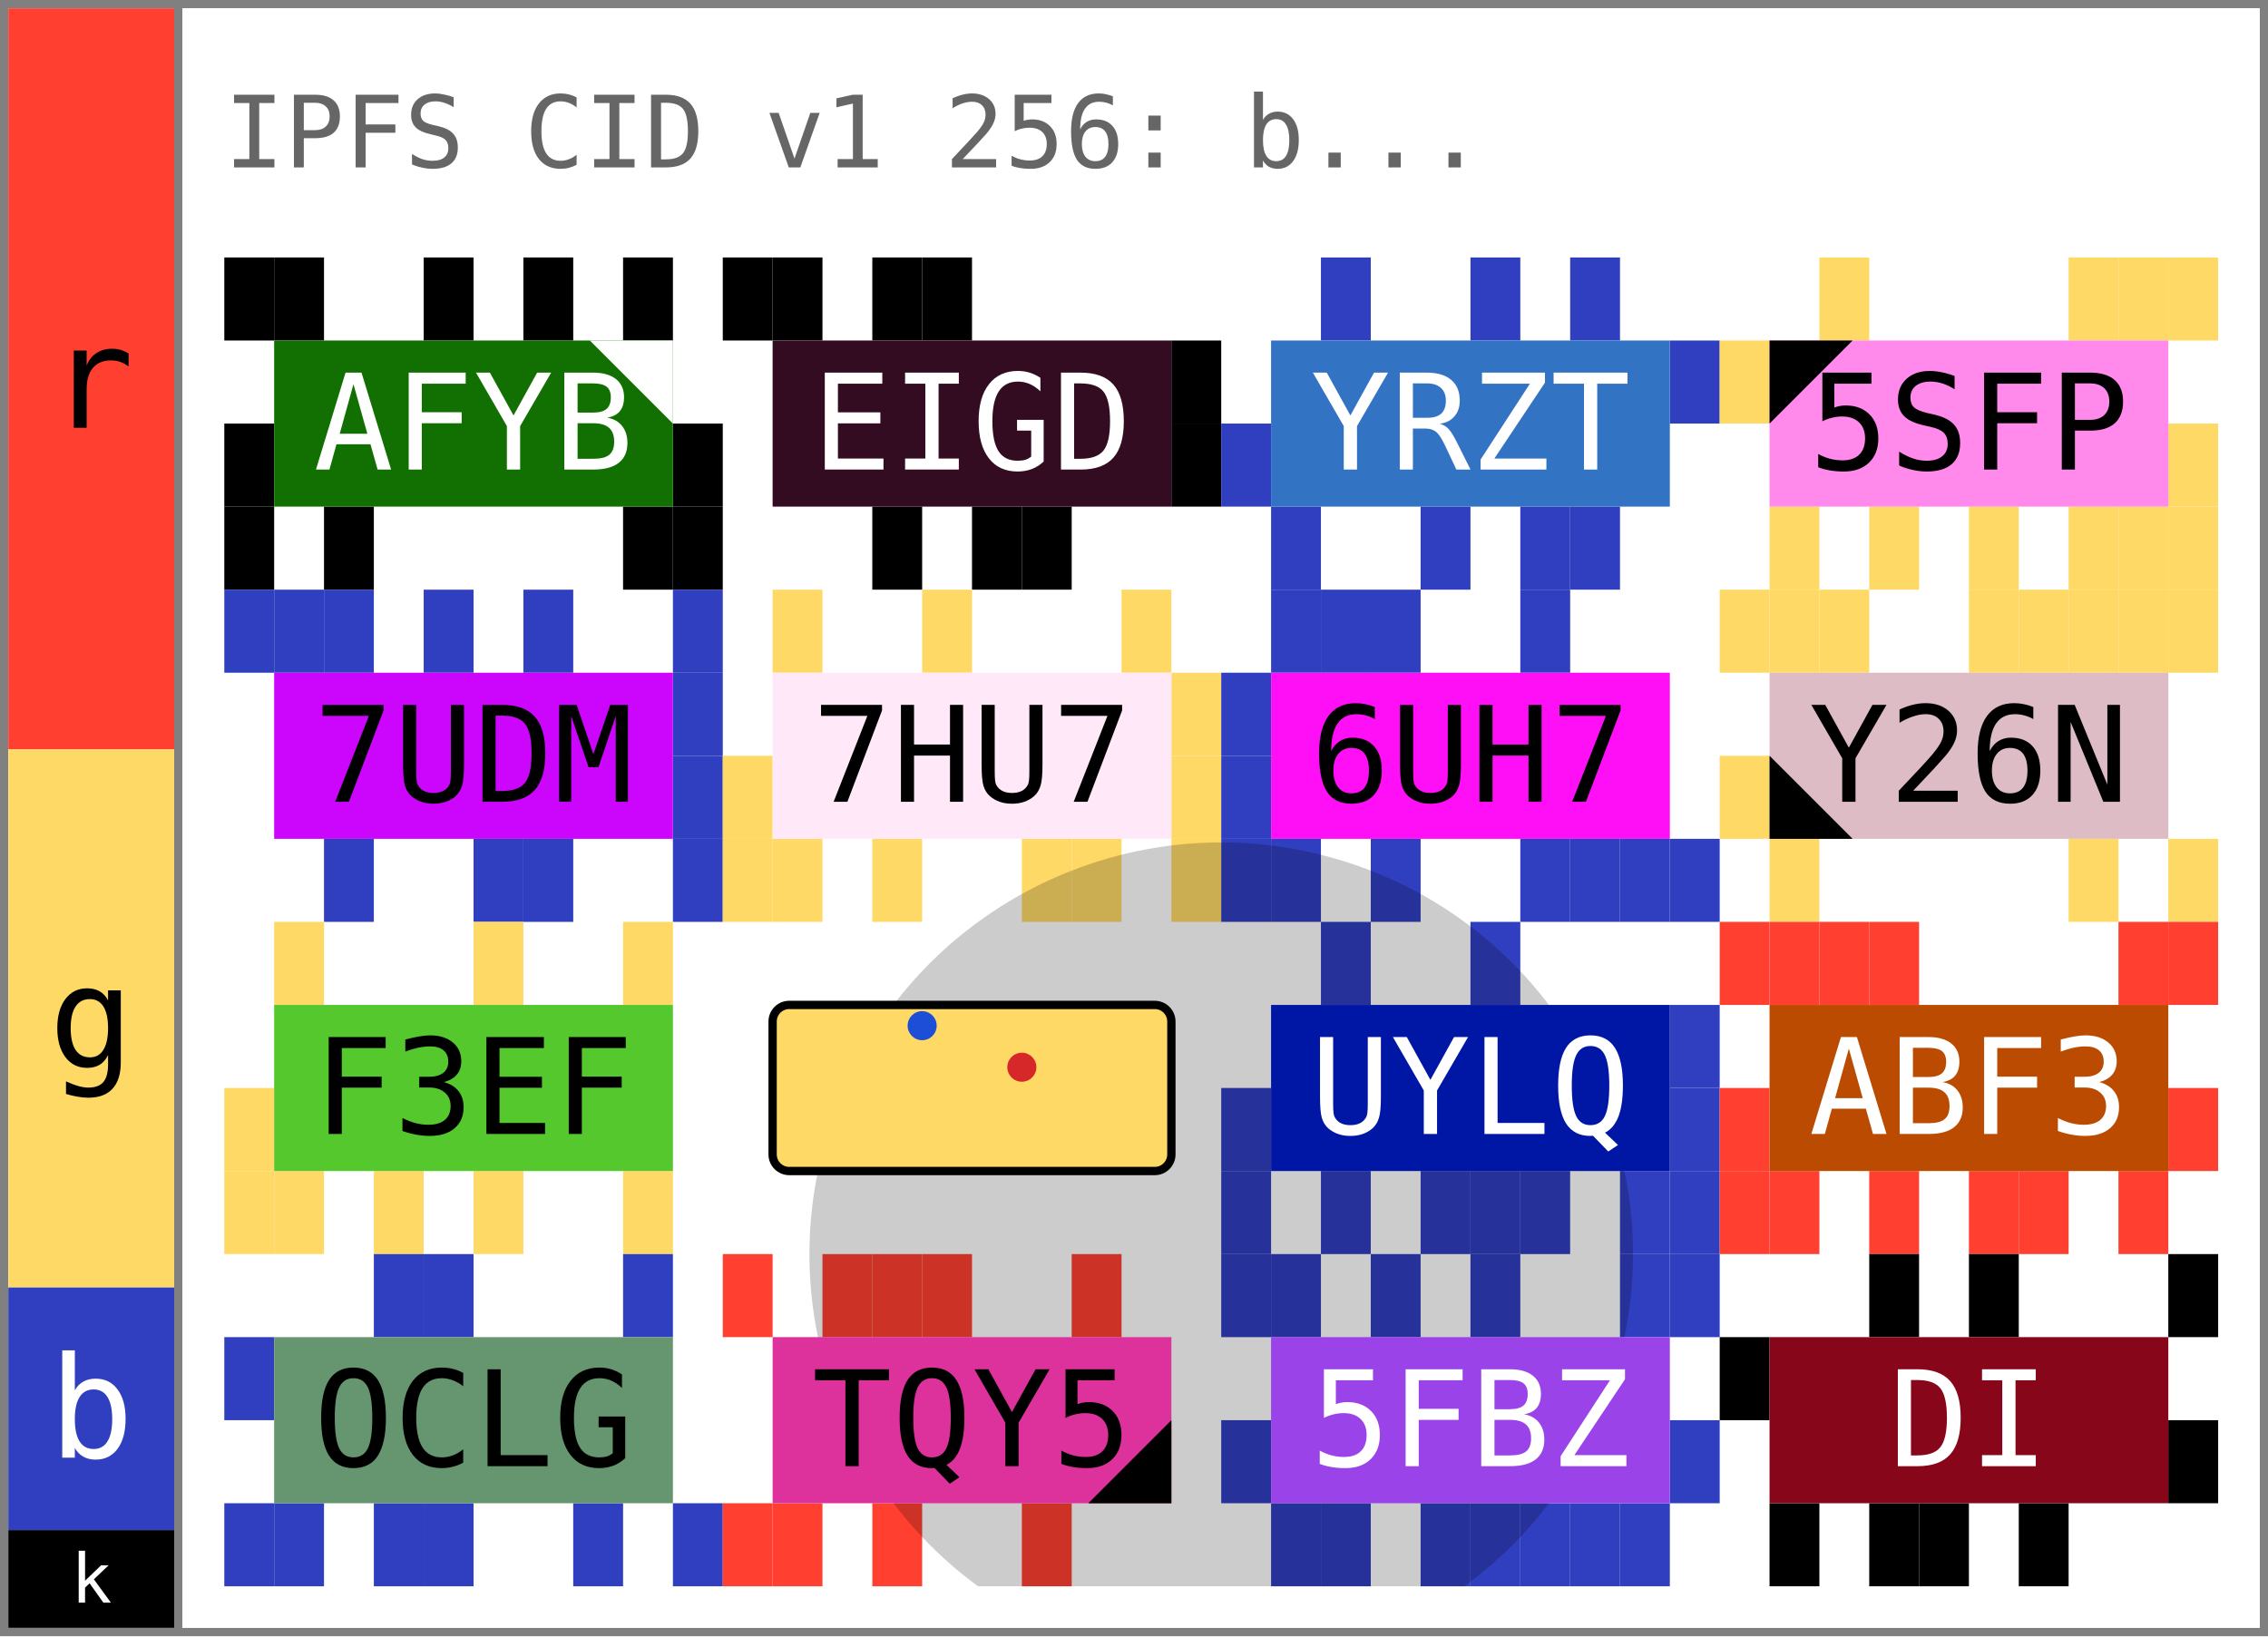
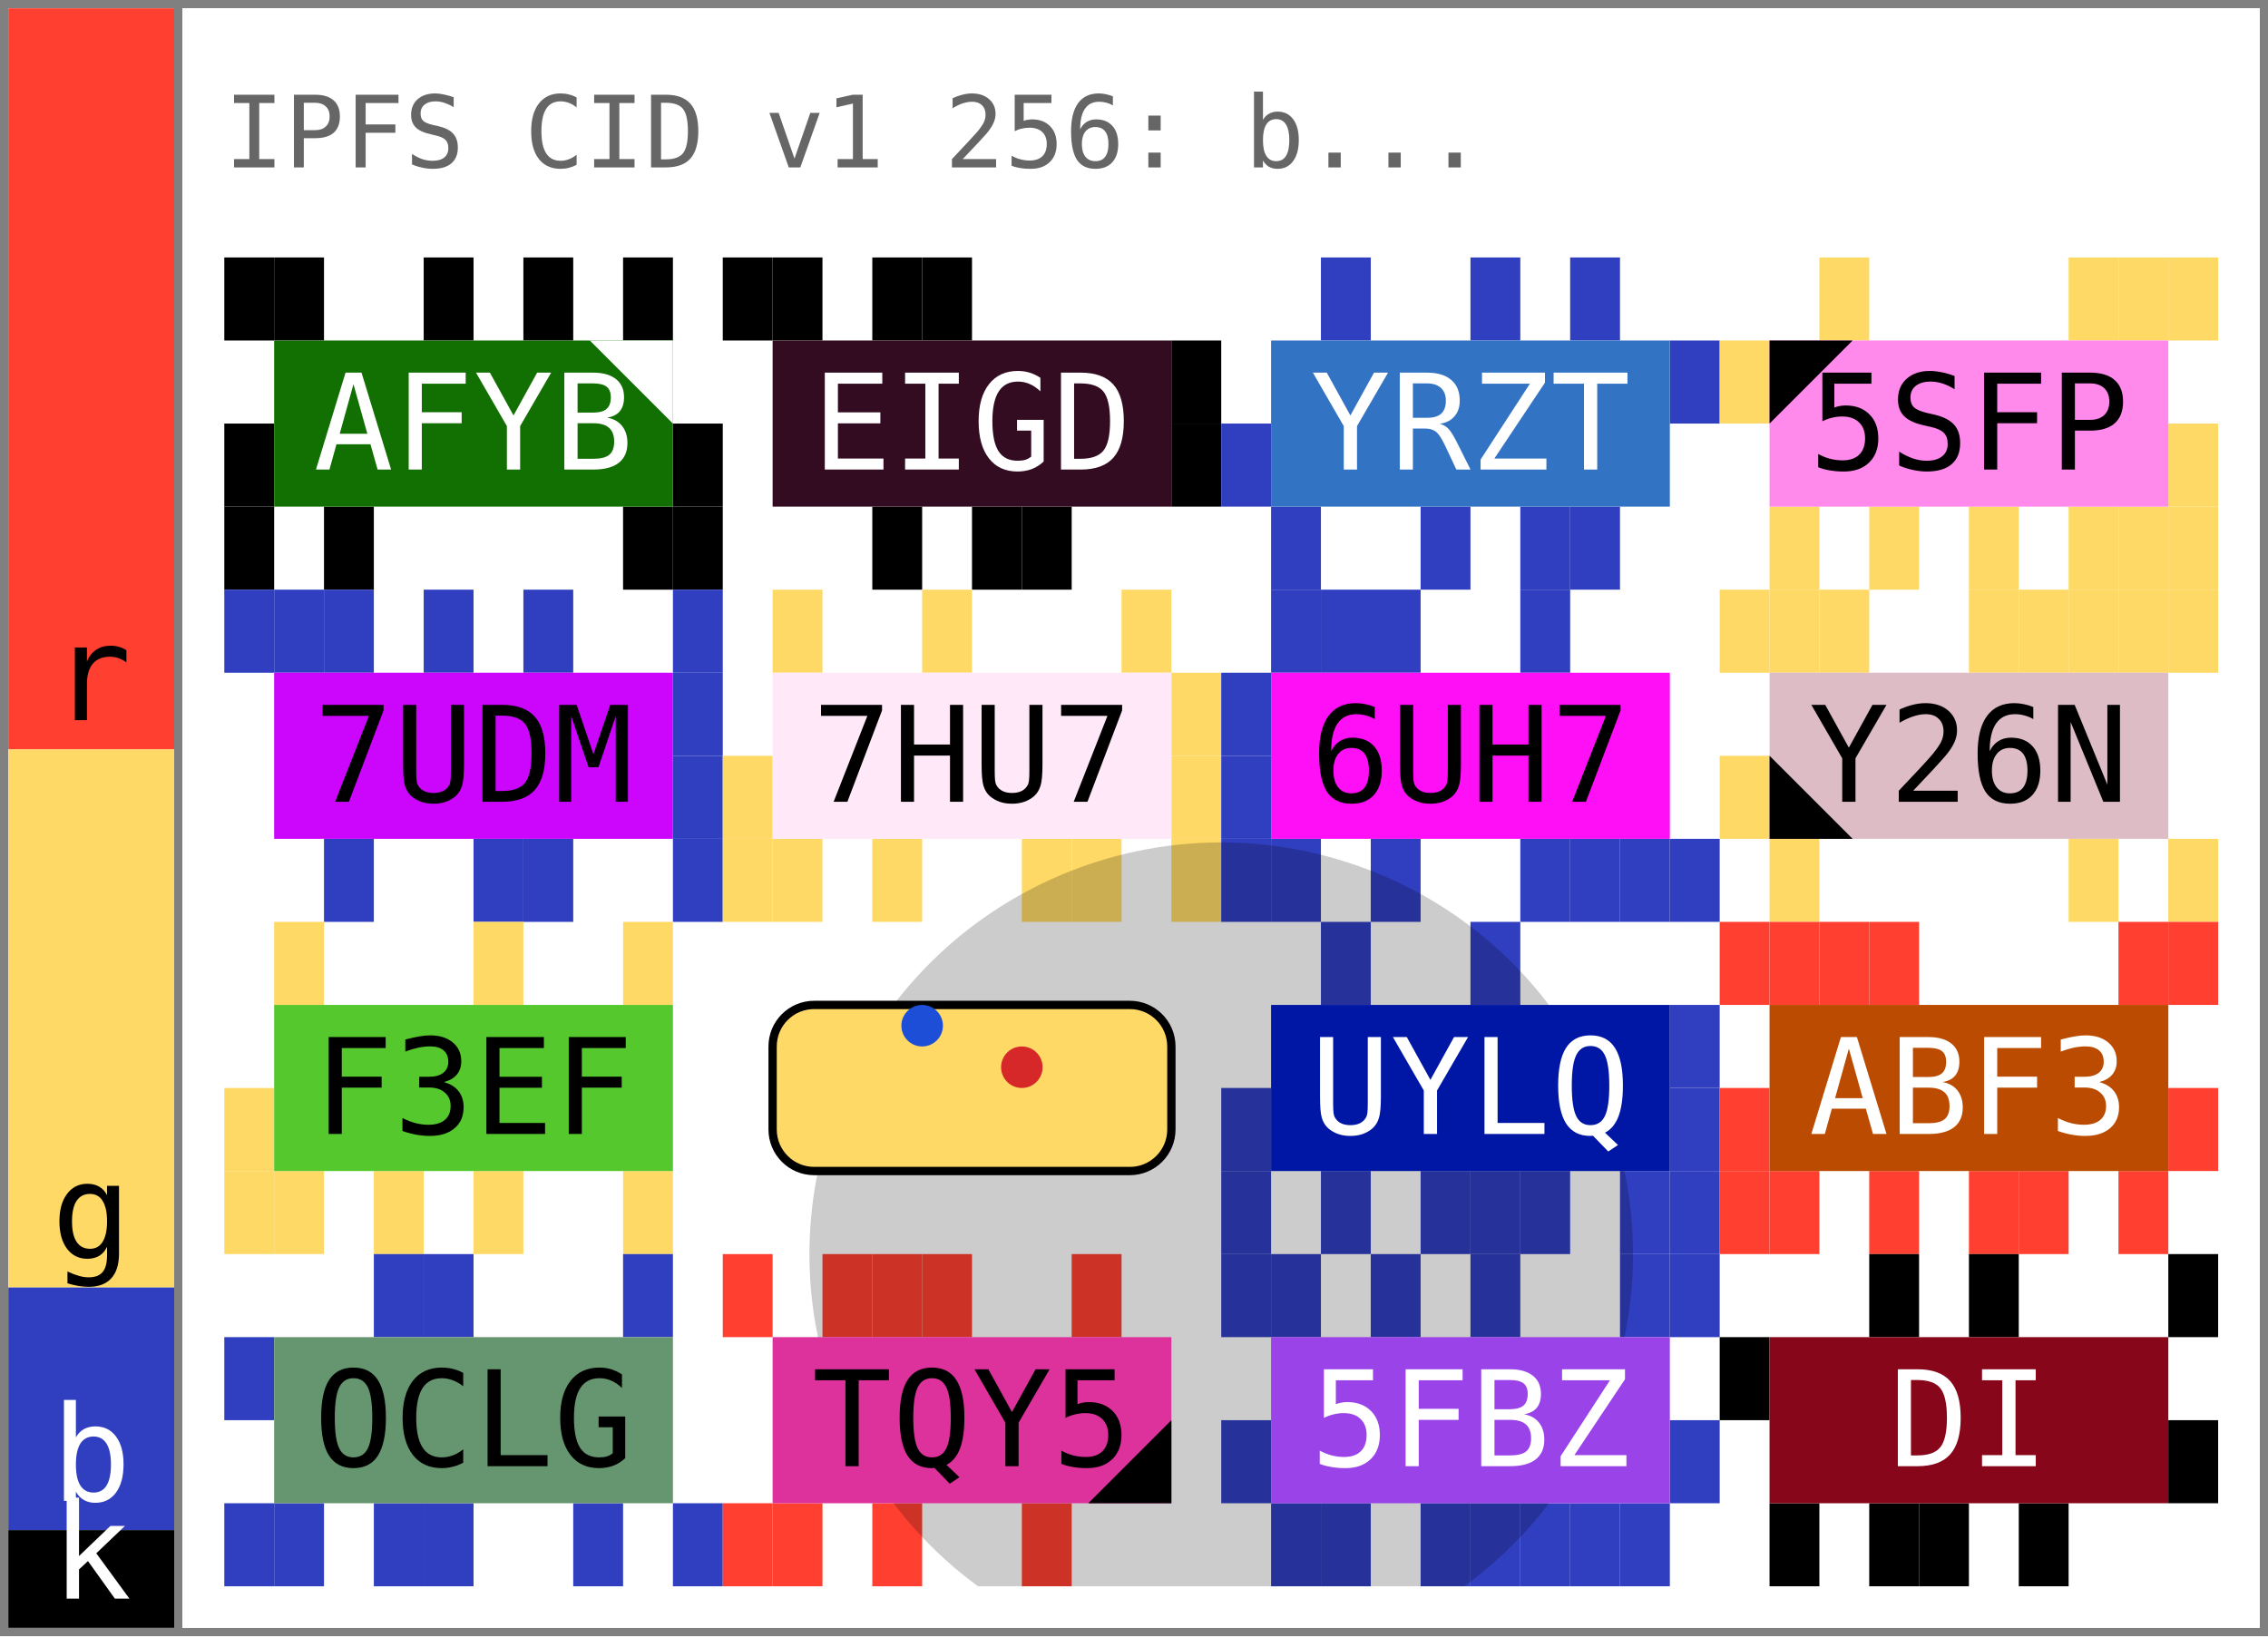
<svg xmlns="http://www.w3.org/2000/svg" width="273.0" height="197.0" viewBox="0 0 273.0 197.0" data-entviz-version="v6" data-entviz-lib="0.5.0" data-input-bytes="59" data-cols="4" data-rows="4">
  <defs>
    <clipPath id="grid-clip-683953058c1b52c4-4x4">
      <rect x="27.0" y="31.0" width="240.0" height="160.0" />
    </clipPath>
  </defs>
  <rect x="0" y="0" width="273.0" height="197.0" fill="#ffffff" />
  <g data-channel="grid">
    <rect x="27.0" y="31.0" width="240.0" height="160.0" fill="#ffffff" />
    <g>
      <rect x="27.0" y="31.0" width="6.0" height="10.0" fill="#000000" />
      <rect x="33.0" y="31.0" width="6.0" height="10.0" fill="#000000" />
      <rect x="51.0" y="31.0" width="6.0" height="10.0" fill="#000000" />
      <rect x="63.0" y="31.0" width="6.0" height="10.0" fill="#000000" />
      <rect x="75.0" y="31.0" width="6.0" height="10.0" fill="#000000" />
      <rect x="81.0" y="51.0" width="6.0" height="10.0" fill="#000000" />
      <rect x="81.0" y="61.0" width="6.0" height="10.0" fill="#000000" />
      <rect x="75.0" y="61.0" width="6.0" height="10.0" fill="#000000" />
      <rect x="39.0" y="61.0" width="6.0" height="10.0" fill="#000000" />
      <rect x="27.0" y="61.0" width="6.0" height="10.0" fill="#000000" />
      <rect x="27.0" y="51.0" width="6.0" height="10.0" fill="#000000" />
      <rect x="87.0" y="31.0" width="6.0" height="10.0" fill="#000000" />
      <rect x="93.0" y="31.0" width="6.0" height="10.0" fill="#000000" />
      <rect x="105.0" y="31.0" width="6.0" height="10.0" fill="#000000" />
      <rect x="111.0" y="31.0" width="6.0" height="10.0" fill="#000000" />
      <rect x="141.0" y="41.0" width="6.0" height="10.0" fill="#000000" />
      <rect x="141.0" y="51.0" width="6.0" height="10.0" fill="#000000" />
      <rect x="123.0" y="61.0" width="6.0" height="10.0" fill="#000000" />
      <rect x="117.0" y="61.0" width="6.0" height="10.0" fill="#000000" />
      <rect x="105.0" y="61.0" width="6.0" height="10.0" fill="#000000" />
      <rect x="159.0" y="31.0" width="6.0" height="10.0" fill="#2f3fbf" />
      <rect x="177.0" y="31.0" width="6.0" height="10.0" fill="#2f3fbf" />
      <rect x="189.0" y="31.0" width="6.0" height="10.0" fill="#2f3fbf" />
      <rect x="201.0" y="41.0" width="6.0" height="10.0" fill="#2f3fbf" />
      <rect x="189.0" y="61.0" width="6.0" height="10.0" fill="#2f3fbf" />
      <rect x="183.0" y="61.0" width="6.0" height="10.0" fill="#2f3fbf" />
      <rect x="171.0" y="61.0" width="6.0" height="10.0" fill="#2f3fbf" />
      <rect x="153.0" y="61.0" width="6.0" height="10.0" fill="#2f3fbf" />
      <rect x="147.0" y="51.0" width="6.0" height="10.0" fill="#2f3fbf" />
      <rect x="219.0" y="31.0" width="6.0" height="10.0" fill="#ffd966" />
      <rect x="249.0" y="31.0" width="6.0" height="10.0" fill="#ffd966" />
      <rect x="255.0" y="31.0" width="6.0" height="10.0" fill="#ffd966" />
      <rect x="261.0" y="31.0" width="6.0" height="10.0" fill="#ffd966" />
      <rect x="261.0" y="51.0" width="6.0" height="10.0" fill="#ffd966" />
      <rect x="261.0" y="61.0" width="6.0" height="10.0" fill="#ffd966" />
      <rect x="255.0" y="61.0" width="6.0" height="10.0" fill="#ffd966" />
      <rect x="249.0" y="61.0" width="6.0" height="10.0" fill="#ffd966" />
      <rect x="237.0" y="61.0" width="6.0" height="10.0" fill="#ffd966" />
      <rect x="225.0" y="61.0" width="6.0" height="10.0" fill="#ffd966" />
      <rect x="213.0" y="61.0" width="6.0" height="10.0" fill="#ffd966" />
      <rect x="207.0" y="41.0" width="6.0" height="10.0" fill="#ffd966" />
      <rect x="27.0" y="71.0" width="6.0" height="10.0" fill="#2f3fbf" />
      <rect x="33.0" y="71.0" width="6.0" height="10.0" fill="#2f3fbf" />
      <rect x="39.0" y="71.0" width="6.0" height="10.0" fill="#2f3fbf" />
      <rect x="51.0" y="71.0" width="6.0" height="10.0" fill="#2f3fbf" />
      <rect x="63.0" y="71.0" width="6.0" height="10.0" fill="#2f3fbf" />
      <rect x="81.0" y="71.0" width="6.0" height="10.0" fill="#2f3fbf" />
      <rect x="81.0" y="81.0" width="6.0" height="10.0" fill="#2f3fbf" />
      <rect x="81.0" y="91.0" width="6.0" height="10.0" fill="#2f3fbf" />
      <rect x="81.0" y="101.0" width="6.0" height="10.0" fill="#2f3fbf" />
      <rect x="63.0" y="101.0" width="6.0" height="10.0" fill="#2f3fbf" />
      <rect x="57.0" y="101.0" width="6.0" height="10.0" fill="#2f3fbf" />
      <rect x="39.0" y="101.0" width="6.0" height="10.0" fill="#2f3fbf" />
      <rect x="93.0" y="71.0" width="6.0" height="10.0" fill="#ffd966" />
      <rect x="111.0" y="71.0" width="6.0" height="10.0" fill="#ffd966" />
      <rect x="135.0" y="71.0" width="6.0" height="10.0" fill="#ffd966" />
      <rect x="141.0" y="81.0" width="6.0" height="10.0" fill="#ffd966" />
      <rect x="141.0" y="91.0" width="6.0" height="10.0" fill="#ffd966" />
      <rect x="141.0" y="101.0" width="6.0" height="10.0" fill="#ffd966" />
      <rect x="129.0" y="101.0" width="6.0" height="10.0" fill="#ffd966" />
      <rect x="123.0" y="101.0" width="6.0" height="10.0" fill="#ffd966" />
      <rect x="105.0" y="101.0" width="6.0" height="10.0" fill="#ffd966" />
      <rect x="93.0" y="101.0" width="6.0" height="10.0" fill="#ffd966" />
      <rect x="87.0" y="101.0" width="6.0" height="10.0" fill="#ffd966" />
      <rect x="87.0" y="91.0" width="6.0" height="10.0" fill="#ffd966" />
      <rect x="153.0" y="71.0" width="6.0" height="10.0" fill="#2f3fbf" />
      <rect x="159.0" y="71.0" width="6.0" height="10.0" fill="#2f3fbf" />
      <rect x="165.0" y="71.0" width="6.0" height="10.0" fill="#2f3fbf" />
      <rect x="183.0" y="71.0" width="6.0" height="10.0" fill="#2f3fbf" />
      <rect x="201.0" y="101.0" width="6.0" height="10.0" fill="#2f3fbf" />
      <rect x="195.0" y="101.0" width="6.0" height="10.0" fill="#2f3fbf" />
      <rect x="189.0" y="101.0" width="6.0" height="10.0" fill="#2f3fbf" />
      <rect x="183.0" y="101.0" width="6.0" height="10.0" fill="#2f3fbf" />
      <rect x="165.0" y="101.0" width="6.0" height="10.0" fill="#2f3fbf" />
      <rect x="153.0" y="101.0" width="6.0" height="10.0" fill="#2f3fbf" />
      <rect x="147.0" y="101.0" width="6.0" height="10.0" fill="#2f3fbf" />
      <rect x="147.0" y="91.0" width="6.0" height="10.0" fill="#2f3fbf" />
      <rect x="147.0" y="81.0" width="6.0" height="10.0" fill="#2f3fbf" />
      <rect x="207.0" y="71.0" width="6.0" height="10.0" fill="#ffd966" />
      <rect x="213.0" y="71.0" width="6.0" height="10.0" fill="#ffd966" />
      <rect x="219.0" y="71.0" width="6.0" height="10.0" fill="#ffd966" />
      <rect x="237.0" y="71.0" width="6.0" height="10.0" fill="#ffd966" />
      <rect x="243.0" y="71.0" width="6.0" height="10.0" fill="#ffd966" />
      <rect x="249.0" y="71.0" width="6.0" height="10.0" fill="#ffd966" />
      <rect x="255.0" y="71.0" width="6.0" height="10.0" fill="#ffd966" />
      <rect x="261.0" y="71.0" width="6.0" height="10.0" fill="#ffd966" />
      <rect x="261.0" y="101.0" width="6.0" height="10.0" fill="#ffd966" />
      <rect x="249.0" y="101.0" width="6.0" height="10.0" fill="#ffd966" />
      <rect x="213.0" y="101.0" width="6.0" height="10.0" fill="#ffd966" />
      <rect x="207.0" y="91.0" width="6.0" height="10.0" fill="#ffd966" />
      <rect x="33.0" y="111.0" width="6.0" height="10.0" fill="#ffd966" />
      <rect x="57.0" y="111.0" width="6.0" height="10.0" fill="#ffd966" />
      <rect x="75.0" y="111.0" width="6.0" height="10.0" fill="#ffd966" />
      <rect x="75.0" y="141.0" width="6.0" height="10.0" fill="#ffd966" />
      <rect x="57.0" y="141.0" width="6.0" height="10.0" fill="#ffd966" />
      <rect x="45.0" y="141.0" width="6.0" height="10.0" fill="#ffd966" />
      <rect x="33.0" y="141.0" width="6.0" height="10.0" fill="#ffd966" />
      <rect x="27.0" y="141.0" width="6.0" height="10.0" fill="#ffd966" />
      <rect x="27.0" y="131.0" width="6.0" height="10.0" fill="#ffd966" />
      <rect x="159.0" y="111.0" width="6.0" height="10.0" fill="#2f3fbf" />
      <rect x="177.0" y="111.0" width="6.0" height="10.0" fill="#2f3fbf" />
      <rect x="201.0" y="121.0" width="6.0" height="10.0" fill="#2f3fbf" />
      <rect x="201.0" y="131.0" width="6.0" height="10.0" fill="#2f3fbf" />
      <rect x="201.0" y="141.0" width="6.0" height="10.0" fill="#2f3fbf" />
      <rect x="195.0" y="141.0" width="6.0" height="10.0" fill="#2f3fbf" />
      <rect x="183.0" y="141.0" width="6.0" height="10.0" fill="#2f3fbf" />
      <rect x="177.0" y="141.0" width="6.0" height="10.0" fill="#2f3fbf" />
      <rect x="171.0" y="141.0" width="6.0" height="10.0" fill="#2f3fbf" />
      <rect x="159.0" y="141.0" width="6.0" height="10.0" fill="#2f3fbf" />
      <rect x="147.0" y="141.0" width="6.0" height="10.0" fill="#2f3fbf" />
      <rect x="147.0" y="131.0" width="6.0" height="10.0" fill="#2f3fbf" />
      <rect x="207.0" y="111.0" width="6.0" height="10.0" fill="#ff3f2f" />
      <rect x="213.0" y="111.0" width="6.0" height="10.0" fill="#ff3f2f" />
      <rect x="219.0" y="111.0" width="6.0" height="10.0" fill="#ff3f2f" />
      <rect x="225.0" y="111.0" width="6.0" height="10.0" fill="#ff3f2f" />
      <rect x="255.0" y="111.0" width="6.0" height="10.0" fill="#ff3f2f" />
      <rect x="261.0" y="111.0" width="6.0" height="10.0" fill="#ff3f2f" />
      <rect x="261.0" y="131.0" width="6.0" height="10.0" fill="#ff3f2f" />
      <rect x="255.0" y="141.0" width="6.0" height="10.0" fill="#ff3f2f" />
      <rect x="243.0" y="141.0" width="6.0" height="10.0" fill="#ff3f2f" />
      <rect x="237.0" y="141.0" width="6.0" height="10.0" fill="#ff3f2f" />
      <rect x="225.0" y="141.0" width="6.0" height="10.0" fill="#ff3f2f" />
      <rect x="213.0" y="141.0" width="6.0" height="10.0" fill="#ff3f2f" />
      <rect x="207.0" y="141.0" width="6.0" height="10.0" fill="#ff3f2f" />
      <rect x="207.0" y="131.0" width="6.0" height="10.0" fill="#ff3f2f" />
      <rect x="45.0" y="151.0" width="6.0" height="10.0" fill="#2f3fbf" />
      <rect x="51.0" y="151.0" width="6.0" height="10.0" fill="#2f3fbf" />
      <rect x="75.0" y="151.0" width="6.0" height="10.0" fill="#2f3fbf" />
      <rect x="81.0" y="181.0" width="6.0" height="10.0" fill="#2f3fbf" />
      <rect x="69.0" y="181.0" width="6.0" height="10.0" fill="#2f3fbf" />
      <rect x="51.0" y="181.0" width="6.0" height="10.0" fill="#2f3fbf" />
      <rect x="45.0" y="181.0" width="6.0" height="10.0" fill="#2f3fbf" />
      <rect x="33.0" y="181.0" width="6.0" height="10.0" fill="#2f3fbf" />
      <rect x="27.0" y="181.0" width="6.0" height="10.0" fill="#2f3fbf" />
      <rect x="27.0" y="161.0" width="6.0" height="10.0" fill="#2f3fbf" />
      <rect x="87.0" y="151.0" width="6.0" height="10.0" fill="#ff3f2f" />
      <rect x="99.0" y="151.0" width="6.0" height="10.0" fill="#ff3f2f" />
      <rect x="105.0" y="151.0" width="6.0" height="10.0" fill="#ff3f2f" />
      <rect x="111.0" y="151.0" width="6.0" height="10.0" fill="#ff3f2f" />
      <rect x="129.0" y="151.0" width="6.0" height="10.0" fill="#ff3f2f" />
      <rect x="123.0" y="181.0" width="6.0" height="10.0" fill="#ff3f2f" />
      <rect x="105.0" y="181.0" width="6.0" height="10.0" fill="#ff3f2f" />
      <rect x="93.0" y="181.0" width="6.0" height="10.0" fill="#ff3f2f" />
      <rect x="87.0" y="181.0" width="6.0" height="10.0" fill="#ff3f2f" />
      <rect x="147.0" y="151.0" width="6.0" height="10.0" fill="#2f3fbf" />
      <rect x="153.0" y="151.0" width="6.0" height="10.0" fill="#2f3fbf" />
      <rect x="165.0" y="151.0" width="6.0" height="10.0" fill="#2f3fbf" />
      <rect x="177.0" y="151.0" width="6.0" height="10.0" fill="#2f3fbf" />
      <rect x="195.0" y="151.0" width="6.0" height="10.0" fill="#2f3fbf" />
      <rect x="201.0" y="151.0" width="6.0" height="10.0" fill="#2f3fbf" />
      <rect x="201.0" y="171.0" width="6.0" height="10.0" fill="#2f3fbf" />
      <rect x="195.0" y="181.0" width="6.0" height="10.0" fill="#2f3fbf" />
      <rect x="189.0" y="181.0" width="6.0" height="10.0" fill="#2f3fbf" />
      <rect x="183.0" y="181.0" width="6.0" height="10.0" fill="#2f3fbf" />
      <rect x="177.0" y="181.0" width="6.0" height="10.0" fill="#2f3fbf" />
      <rect x="171.0" y="181.0" width="6.0" height="10.0" fill="#2f3fbf" />
      <rect x="159.0" y="181.0" width="6.0" height="10.0" fill="#2f3fbf" />
      <rect x="153.0" y="181.0" width="6.0" height="10.0" fill="#2f3fbf" />
      <rect x="147.0" y="171.0" width="6.0" height="10.0" fill="#2f3fbf" />
      <rect x="225.0" y="151.0" width="6.0" height="10.0" fill="#000000" />
      <rect x="237.0" y="151.0" width="6.0" height="10.0" fill="#000000" />
      <rect x="261.0" y="151.0" width="6.0" height="10.0" fill="#000000" />
      <rect x="261.0" y="171.0" width="6.0" height="10.0" fill="#000000" />
      <rect x="243.0" y="181.0" width="6.0" height="10.0" fill="#000000" />
      <rect x="231.0" y="181.0" width="6.0" height="10.0" fill="#000000" />
      <rect x="225.0" y="181.0" width="6.0" height="10.0" fill="#000000" />
      <rect x="213.0" y="181.0" width="6.0" height="10.0" fill="#000000" />
      <rect x="207.0" y="161.0" width="6.0" height="10.0" fill="#000000" />
    </g>
    <g clip-path="url(#grid-clip-683953058c1b52c4-4x4)" data-channel="ellipse" data-ellipse-anchor-x="147.0" data-ellipse-anchor-y="151.0" data-ellipse-rx="49.55404322555325" data-ellipse-ry="49.55404322555325" data-ellipse-rotation-deg="108.0">
      <ellipse cx="147.0" cy="151.0" rx="49.554" ry="49.554" transform="rotate(108.0 147.0 151.0)" fill="#000000" fill-opacity="0.2" />
    </g>
    <g>
      <g data-channel="cell" data-cell-index="0" data-cell-row="0" data-cell-col="0" data-cell-quartile="2">
        <rect x="33.0" y="41.0" width="48.0" height="20.0" fill="#117001" />
        <text x="57.0" y="51.0" fill="#ffffff" style="font-family: &quot;JetBrains Mono&quot;, &quot;Menlo&quot;, &quot;Consolas&quot;, &quot;DejaVu Sans Mono&quot;, &quot;Liberation Mono&quot;, &quot;Roboto Mono&quot;, &quot;Noto Sans Mono&quot;, monospace; font-size: 16.0px;" text-anchor="middle" dominant-baseline="central">AFYB</text>
        <polygon points="81.0,41.0 71.0,41.0 81.0,51.0" fill="#ffffff" />
      </g>
      <g data-channel="cell" data-cell-index="1" data-cell-row="0" data-cell-col="1">
        <rect x="93.0" y="41.0" width="48.0" height="20.0" fill="#330c22" />
        <text x="117.0" y="51.0" fill="#ffffff" style="font-family: &quot;JetBrains Mono&quot;, &quot;Menlo&quot;, &quot;Consolas&quot;, &quot;DejaVu Sans Mono&quot;, &quot;Liberation Mono&quot;, &quot;Roboto Mono&quot;, &quot;Noto Sans Mono&quot;, monospace; font-size: 16.0px;" text-anchor="middle" dominant-baseline="central">EIGD</text>
      </g>
      <g data-channel="cell" data-cell-index="2" data-cell-row="0" data-cell-col="2">
        <rect x="153.0" y="41.0" width="48.0" height="20.0" fill="#3373c4" />
        <text x="177.0" y="51.0" fill="#ffffff" style="font-family: &quot;JetBrains Mono&quot;, &quot;Menlo&quot;, &quot;Consolas&quot;, &quot;DejaVu Sans Mono&quot;, &quot;Liberation Mono&quot;, &quot;Roboto Mono&quot;, &quot;Noto Sans Mono&quot;, monospace; font-size: 16.0px;" text-anchor="middle" dominant-baseline="central">YRZT</text>
      </g>
      <g data-channel="cell" data-cell-index="3" data-cell-row="0" data-cell-col="3" data-cell-quartile="1">
        <rect x="213.0" y="41.0" width="48.0" height="20.0" fill="#ff8aec" />
        <text x="237.0" y="51.0" fill="#000000" style="font-family: &quot;JetBrains Mono&quot;, &quot;Menlo&quot;, &quot;Consolas&quot;, &quot;DejaVu Sans Mono&quot;, &quot;Liberation Mono&quot;, &quot;Roboto Mono&quot;, &quot;Noto Sans Mono&quot;, monospace; font-size: 16.0px;" text-anchor="middle" dominant-baseline="central">5SFP</text>
        <polygon points="213.0,41.0 223.0,41.0 213.0,51.0" fill="#000000" />
      </g>
      <g data-channel="cell" data-cell-index="4" data-cell-row="1" data-cell-col="0">
        <rect x="33.0" y="81.0" width="48.0" height="20.0" fill="#cc06fd" />
        <text x="57.0" y="91.0" fill="#000000" style="font-family: &quot;JetBrains Mono&quot;, &quot;Menlo&quot;, &quot;Consolas&quot;, &quot;DejaVu Sans Mono&quot;, &quot;Liberation Mono&quot;, &quot;Roboto Mono&quot;, &quot;Noto Sans Mono&quot;, monospace; font-size: 16.0px;" text-anchor="middle" dominant-baseline="central">7UDM</text>
      </g>
      <g data-channel="cell" data-cell-index="5" data-cell-row="1" data-cell-col="1">
        <rect x="93.0" y="81.0" width="48.0" height="20.0" fill="#ffe9f9" />
        <text x="117.0" y="91.0" fill="#000000" style="font-family: &quot;JetBrains Mono&quot;, &quot;Menlo&quot;, &quot;Consolas&quot;, &quot;DejaVu Sans Mono&quot;, &quot;Liberation Mono&quot;, &quot;Roboto Mono&quot;, &quot;Noto Sans Mono&quot;, monospace; font-size: 16.0px;" text-anchor="middle" dominant-baseline="central">7HU7</text>
      </g>
      <g data-channel="cell" data-cell-index="6" data-cell-row="1" data-cell-col="2">
        <rect x="153.0" y="81.0" width="48.0" height="20.0" fill="#ff0ff5" />
        <text x="177.0" y="91.0" fill="#000000" style="font-family: &quot;JetBrains Mono&quot;, &quot;Menlo&quot;, &quot;Consolas&quot;, &quot;DejaVu Sans Mono&quot;, &quot;Liberation Mono&quot;, &quot;Roboto Mono&quot;, &quot;Noto Sans Mono&quot;, monospace; font-size: 16.0px;" text-anchor="middle" dominant-baseline="central">6UH7</text>
      </g>
      <g data-channel="cell" data-cell-index="7" data-cell-row="1" data-cell-col="3" data-cell-quartile="4">
        <rect x="213.0" y="81.0" width="48.0" height="20.0" fill="#ddbcc6" />
        <text x="237.0" y="91.0" fill="#000000" style="font-family: &quot;JetBrains Mono&quot;, &quot;Menlo&quot;, &quot;Consolas&quot;, &quot;DejaVu Sans Mono&quot;, &quot;Liberation Mono&quot;, &quot;Roboto Mono&quot;, &quot;Noto Sans Mono&quot;, monospace; font-size: 16.0px;" text-anchor="middle" dominant-baseline="central">Y26N</text>
        <polygon points="213.0,101.0 213.0,91.0 223.0,101.0" fill="#000000" />
      </g>
      <g data-channel="cell" data-cell-index="8" data-cell-row="2" data-cell-col="0">
        <rect x="33.0" y="121.0" width="48.0" height="20.0" fill="#55c82e" />
        <text x="57.0" y="131.0" fill="#000000" style="font-family: &quot;JetBrains Mono&quot;, &quot;Menlo&quot;, &quot;Consolas&quot;, &quot;DejaVu Sans Mono&quot;, &quot;Liberation Mono&quot;, &quot;Roboto Mono&quot;, &quot;Noto Sans Mono&quot;, monospace; font-size: 16.0px;" text-anchor="middle" dominant-baseline="central">F3EF</text>
      </g>
      <g data-channel="cell" data-cell-index="9" data-cell-row="2" data-cell-col="1" data-cell-blank="true" data-cell-blank-map="true">
-         <rect x="93.0" y="121.0" width="48.0" height="20.0" rx="2.0" ry="2.0" fill="#ffd966" stroke="#000000" stroke-width="1" />
-         <circle cx="123.0" cy="128.5" r="1.75" fill="#d62828" data-blank-map-max="true" />
-         <circle cx="111.0" cy="123.5" r="1.75" fill="#1d4ed8" data-blank-map-min="true" />
+         <rect x="93.0" y="121.0" width="48.0" height="20.0" rx="5.0" ry="5.0" fill="#ffd966" stroke="#000000" stroke-width="1" />
+         <circle cx="123.0" cy="128.5" r="2.5" fill="#d62828" data-blank-map-max="true" />
+         <circle cx="111.0" cy="123.5" r="2.5" fill="#1d4ed8" data-blank-map-min="true" />
      </g>
      <g data-channel="cell" data-cell-index="10" data-cell-row="2" data-cell-col="2">
        <rect x="153.0" y="121.0" width="48.0" height="20.0" fill="#0017a6" />
        <text x="177.0" y="131.0" fill="#ffffff" style="font-family: &quot;JetBrains Mono&quot;, &quot;Menlo&quot;, &quot;Consolas&quot;, &quot;DejaVu Sans Mono&quot;, &quot;Liberation Mono&quot;, &quot;Roboto Mono&quot;, &quot;Noto Sans Mono&quot;, monospace; font-size: 16.0px;" text-anchor="middle" dominant-baseline="central">UYLQ</text>
      </g>
      <g data-channel="cell" data-cell-index="11" data-cell-row="2" data-cell-col="3">
        <rect x="213.0" y="121.0" width="48.0" height="20.0" fill="#bb4b00" />
        <text x="237.0" y="131.0" fill="#ffffff" style="font-family: &quot;JetBrains Mono&quot;, &quot;Menlo&quot;, &quot;Consolas&quot;, &quot;DejaVu Sans Mono&quot;, &quot;Liberation Mono&quot;, &quot;Roboto Mono&quot;, &quot;Noto Sans Mono&quot;, monospace; font-size: 16.0px;" text-anchor="middle" dominant-baseline="central">ABF3</text>
      </g>
      <g data-channel="cell" data-cell-index="12" data-cell-row="3" data-cell-col="0">
        <rect x="33.0" y="161.0" width="48.0" height="20.0" fill="#669670" />
        <text x="57.0" y="171.0" fill="#000000" style="font-family: &quot;JetBrains Mono&quot;, &quot;Menlo&quot;, &quot;Consolas&quot;, &quot;DejaVu Sans Mono&quot;, &quot;Liberation Mono&quot;, &quot;Roboto Mono&quot;, &quot;Noto Sans Mono&quot;, monospace; font-size: 16.0px;" text-anchor="middle" dominant-baseline="central">OCLG</text>
      </g>
      <g data-channel="cell" data-cell-index="13" data-cell-row="3" data-cell-col="1" data-cell-quartile="3">
        <rect x="93.0" y="161.0" width="48.0" height="20.0" fill="#dd319c" />
        <text x="117.0" y="171.0" fill="#000000" style="font-family: &quot;JetBrains Mono&quot;, &quot;Menlo&quot;, &quot;Consolas&quot;, &quot;DejaVu Sans Mono&quot;, &quot;Liberation Mono&quot;, &quot;Roboto Mono&quot;, &quot;Noto Sans Mono&quot;, monospace; font-size: 16.0px;" text-anchor="middle" dominant-baseline="central">TQY5</text>
        <polygon points="141.0,181.0 141.0,171.0 131.0,181.0" fill="#000000" />
      </g>
      <g data-channel="cell" data-cell-index="14" data-cell-row="3" data-cell-col="2">
        <rect x="153.0" y="161.0" width="48.0" height="20.0" fill="#9943e9" />
        <text x="177.0" y="171.0" fill="#ffffff" style="font-family: &quot;JetBrains Mono&quot;, &quot;Menlo&quot;, &quot;Consolas&quot;, &quot;DejaVu Sans Mono&quot;, &quot;Liberation Mono&quot;, &quot;Roboto Mono&quot;, &quot;Noto Sans Mono&quot;, monospace; font-size: 16.0px;" text-anchor="middle" dominant-baseline="central">5FBZ</text>
      </g>
      <g data-channel="cell" data-cell-index="15" data-cell-row="3" data-cell-col="3">
        <rect x="213.0" y="161.0" width="48.0" height="20.0" fill="#88061a" />
        <text x="237.0" y="171.0" fill="#ffffff" style="font-family: &quot;JetBrains Mono&quot;, &quot;Menlo&quot;, &quot;Consolas&quot;, &quot;DejaVu Sans Mono&quot;, &quot;Liberation Mono&quot;, &quot;Roboto Mono&quot;, &quot;Noto Sans Mono&quot;, monospace; font-size: 16.0px;" text-anchor="middle" dominant-baseline="central">DI</text>
      </g>
    </g>
  </g>
  <g data-channel="color-bar">
    <g data-color-bar-rank="0" data-color-bar-band="R">
      <rect x="1" y="1" width="20.0" height="89.236" fill="#ff3f2f" />
-       <text x="11.0" y="45.618" fill="#000000" style="font-family: &quot;JetBrains Mono&quot;, &quot;Menlo&quot;, &quot;Consolas&quot;, &quot;DejaVu Sans Mono&quot;, &quot;Liberation Mono&quot;, &quot;Roboto Mono&quot;, &quot;Noto Sans Mono&quot;, monospace; font-size: 17.0px;" text-anchor="middle" dominant-baseline="central" data-color-bar-letter="true">r</text>
+       <text x="11.0" y="86.716" fill="#000000" style="font-family: &quot;JetBrains Mono&quot;, &quot;Menlo&quot;, &quot;Consolas&quot;, &quot;DejaVu Sans Mono&quot;, &quot;Liberation Mono&quot;, &quot;Roboto Mono&quot;, &quot;Noto Sans Mono&quot;, monospace; font-size: 16.0px;" text-anchor="middle" data-color-bar-letter="true">r</text>
    </g>
    <g data-color-bar-rank="1" data-color-bar-band="G">
      <rect x="1" y="90.236" width="20.0" height="64.788" fill="#ffd966" />
-       <text x="11.0" y="122.63" fill="#000000" style="font-family: &quot;JetBrains Mono&quot;, &quot;Menlo&quot;, &quot;Consolas&quot;, &quot;DejaVu Sans Mono&quot;, &quot;Liberation Mono&quot;, &quot;Roboto Mono&quot;, &quot;Noto Sans Mono&quot;, monospace; font-size: 17.0px;" text-anchor="middle" dominant-baseline="central" data-color-bar-letter="true">g</text>
+       <text x="11.0" y="151.504" fill="#000000" style="font-family: &quot;JetBrains Mono&quot;, &quot;Menlo&quot;, &quot;Consolas&quot;, &quot;DejaVu Sans Mono&quot;, &quot;Liberation Mono&quot;, &quot;Roboto Mono&quot;, &quot;Noto Sans Mono&quot;, monospace; font-size: 16.0px;" text-anchor="middle" data-color-bar-letter="true">g</text>
    </g>
    <g data-color-bar-rank="2" data-color-bar-band="B">
      <rect x="1" y="155.024" width="20.0" height="29.213" fill="#2f3fbf" />
-       <text x="11.0" y="169.63" fill="#ffffff" style="font-family: &quot;JetBrains Mono&quot;, &quot;Menlo&quot;, &quot;Consolas&quot;, &quot;DejaVu Sans Mono&quot;, &quot;Liberation Mono&quot;, &quot;Roboto Mono&quot;, &quot;Noto Sans Mono&quot;, monospace; font-size: 17.0px;" text-anchor="middle" dominant-baseline="central" data-color-bar-letter="true">b</text>
+       <text x="11.0" y="180.716" fill="#ffffff" style="font-family: &quot;JetBrains Mono&quot;, &quot;Menlo&quot;, &quot;Consolas&quot;, &quot;DejaVu Sans Mono&quot;, &quot;Liberation Mono&quot;, &quot;Roboto Mono&quot;, &quot;Noto Sans Mono&quot;, monospace; font-size: 16.0px;" text-anchor="middle" data-color-bar-letter="true">b</text>
    </g>
    <g data-color-bar-rank="3" data-color-bar-band="K">
      <rect x="1" y="184.236" width="20.0" height="11.764" fill="#000000" />
-       <text x="11.0" y="190.118" fill="#ffffff" style="font-family: &quot;JetBrains Mono&quot;, &quot;Menlo&quot;, &quot;Consolas&quot;, &quot;DejaVu Sans Mono&quot;, &quot;Liberation Mono&quot;, &quot;Roboto Mono&quot;, &quot;Noto Sans Mono&quot;, monospace; font-size: 8.235px;" text-anchor="middle" dominant-baseline="central" data-color-bar-letter="true">k</text>
+       <text x="11.0" y="192.48" fill="#ffffff" style="font-family: &quot;JetBrains Mono&quot;, &quot;Menlo&quot;, &quot;Consolas&quot;, &quot;DejaVu Sans Mono&quot;, &quot;Liberation Mono&quot;, &quot;Roboto Mono&quot;, &quot;Noto Sans Mono&quot;, monospace; font-size: 16.0px;" text-anchor="middle" data-color-bar-letter="true">k</text>
    </g>
  </g>
  <g data-channel="label-top">
    <text x="27.0" y="16.0" fill="#666666" style="font-family: &quot;JetBrains Mono&quot;, &quot;Menlo&quot;, &quot;Consolas&quot;, &quot;DejaVu Sans Mono&quot;, &quot;Liberation Mono&quot;, &quot;Roboto Mono&quot;, &quot;Noto Sans Mono&quot;, monospace; font-size: 12.0px;" dominant-baseline="central">IPFS CID v1 256: b...</text>
  </g>
  <line x1="0" y1="0.5" x2="273.0" y2="0.5" stroke="#808080" stroke-width="1" shape-rendering="crispEdges" />
  <line x1="272.5" y1="0" x2="272.5" y2="197.0" stroke="#808080" stroke-width="1" shape-rendering="crispEdges" />
  <line x1="0" y1="196.5" x2="273.0" y2="196.5" stroke="#808080" stroke-width="1" shape-rendering="crispEdges" />
  <line x1="0.5" y1="0" x2="0.5" y2="197.0" stroke="#808080" stroke-width="1" shape-rendering="crispEdges" />
  <line x1="21.5" y1="0" x2="21.5" y2="197.0" stroke="#808080" stroke-width="1" shape-rendering="crispEdges" />
</svg>
